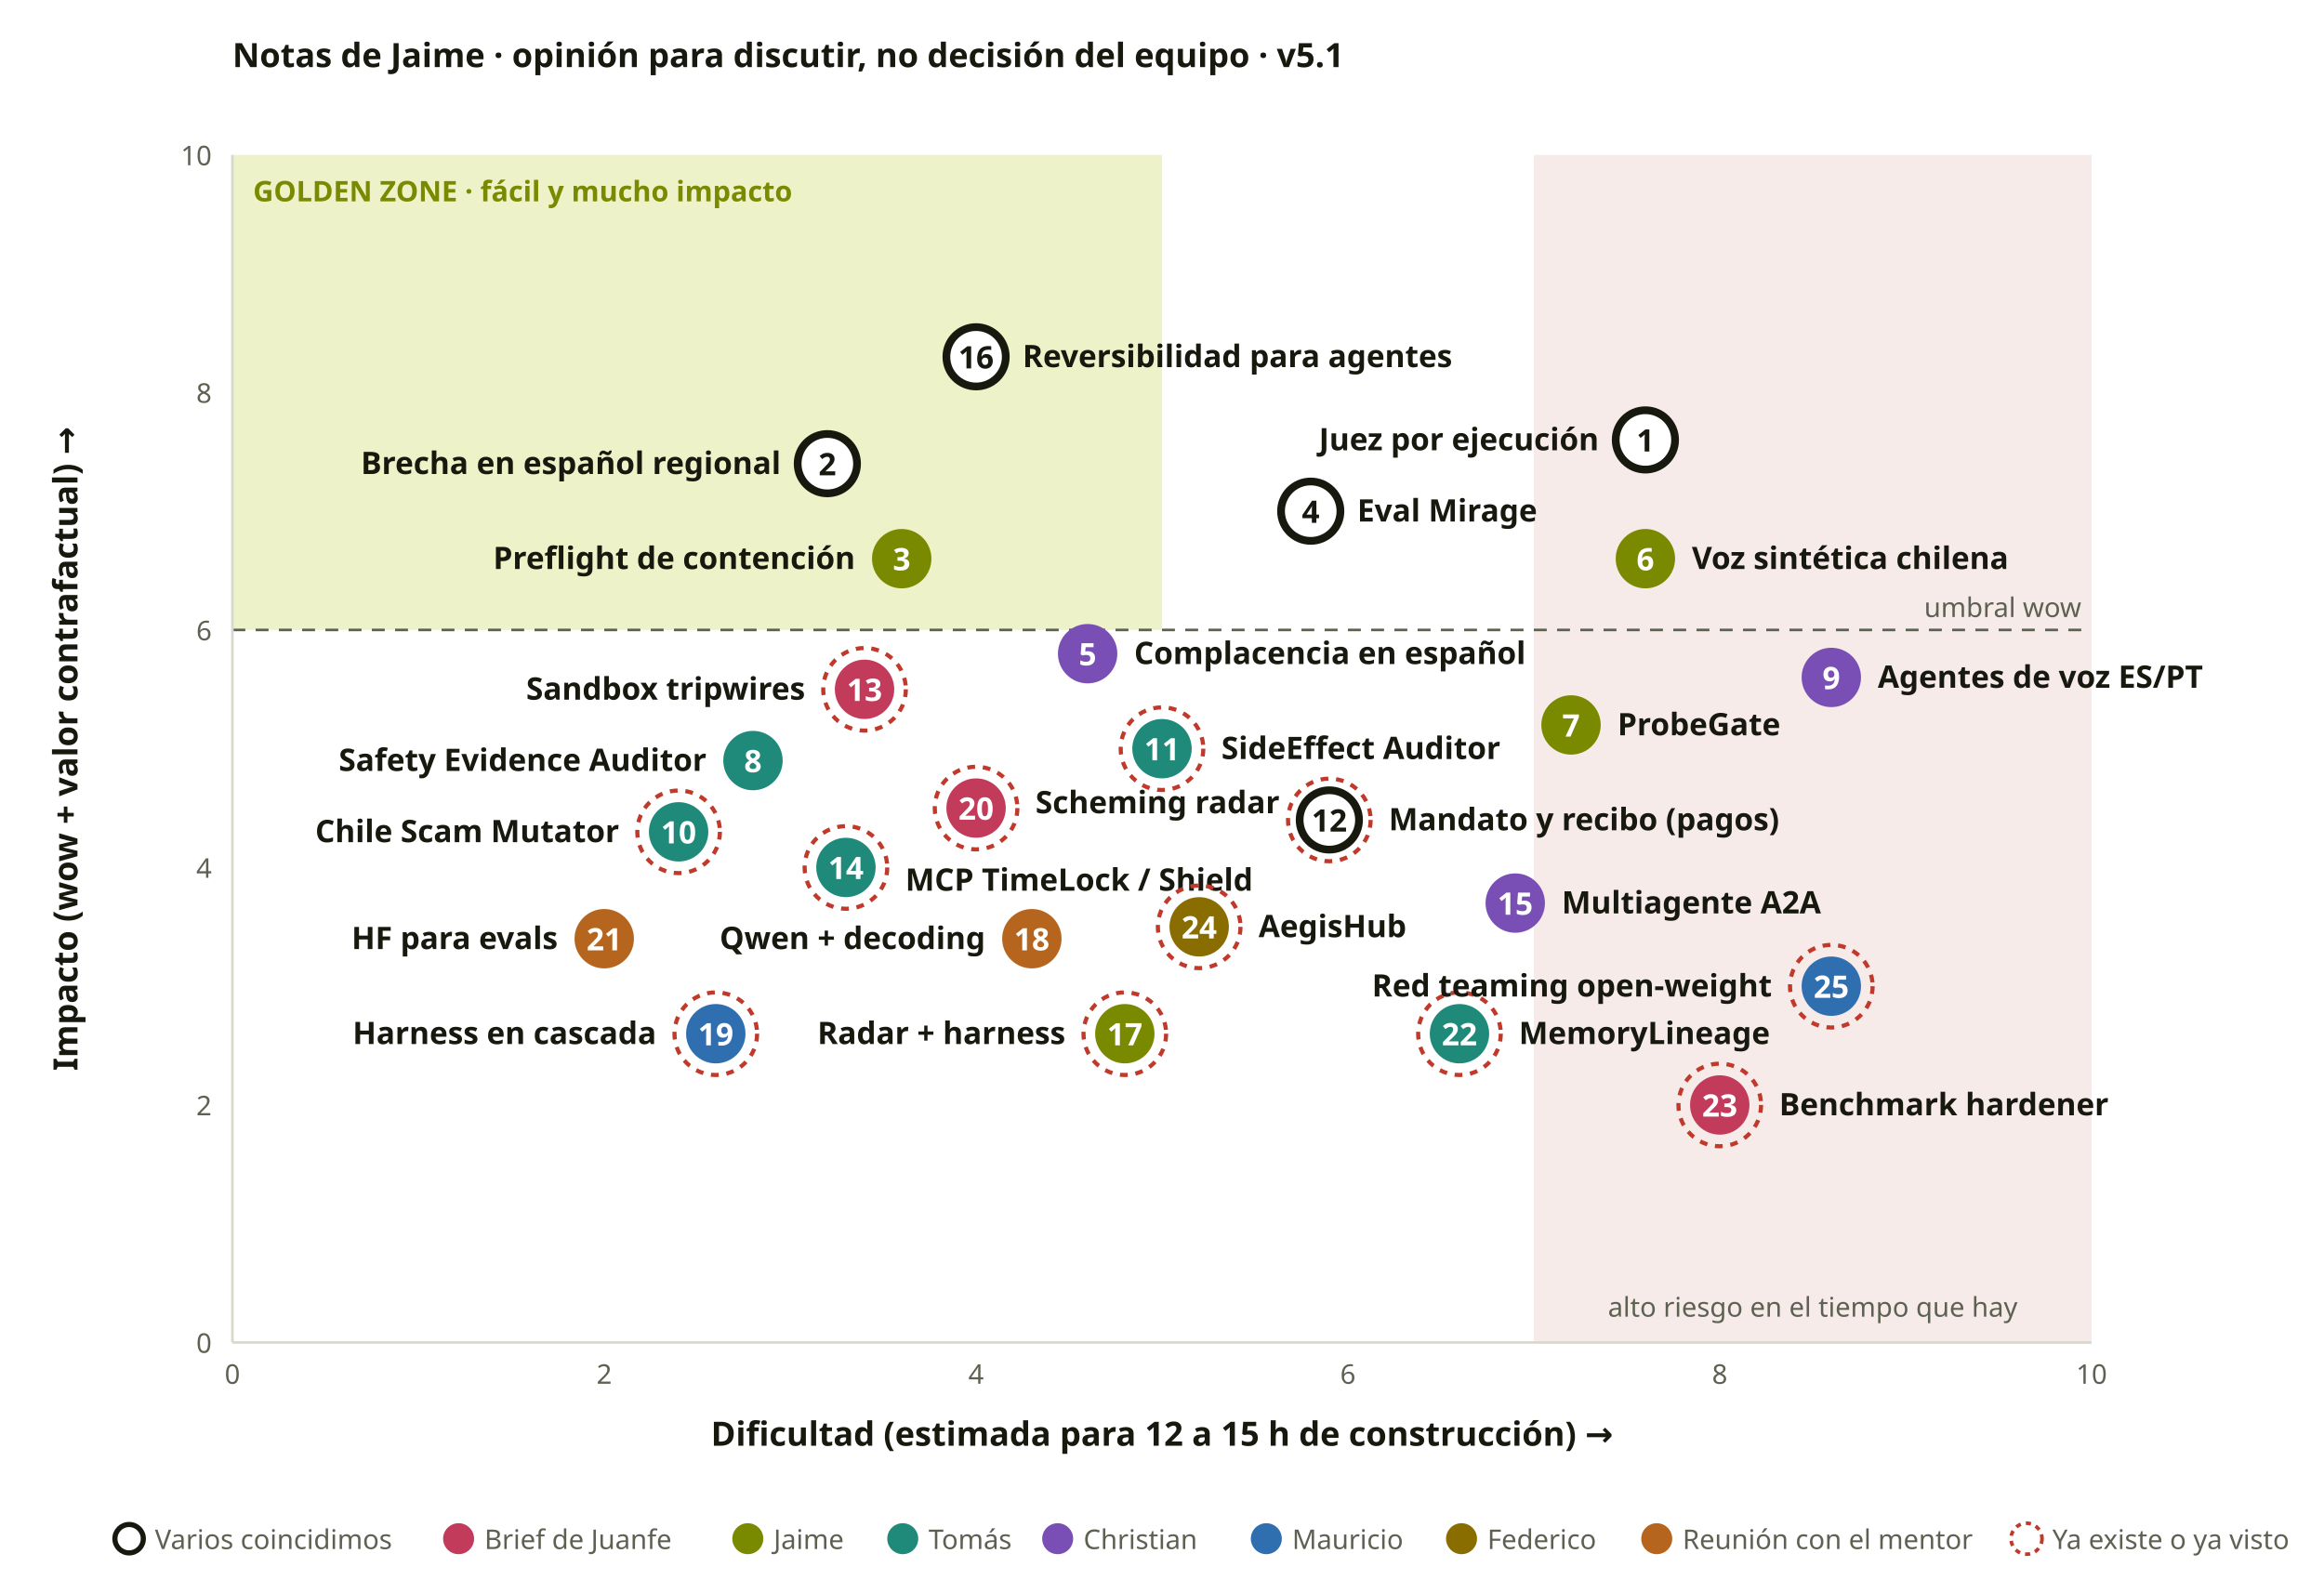
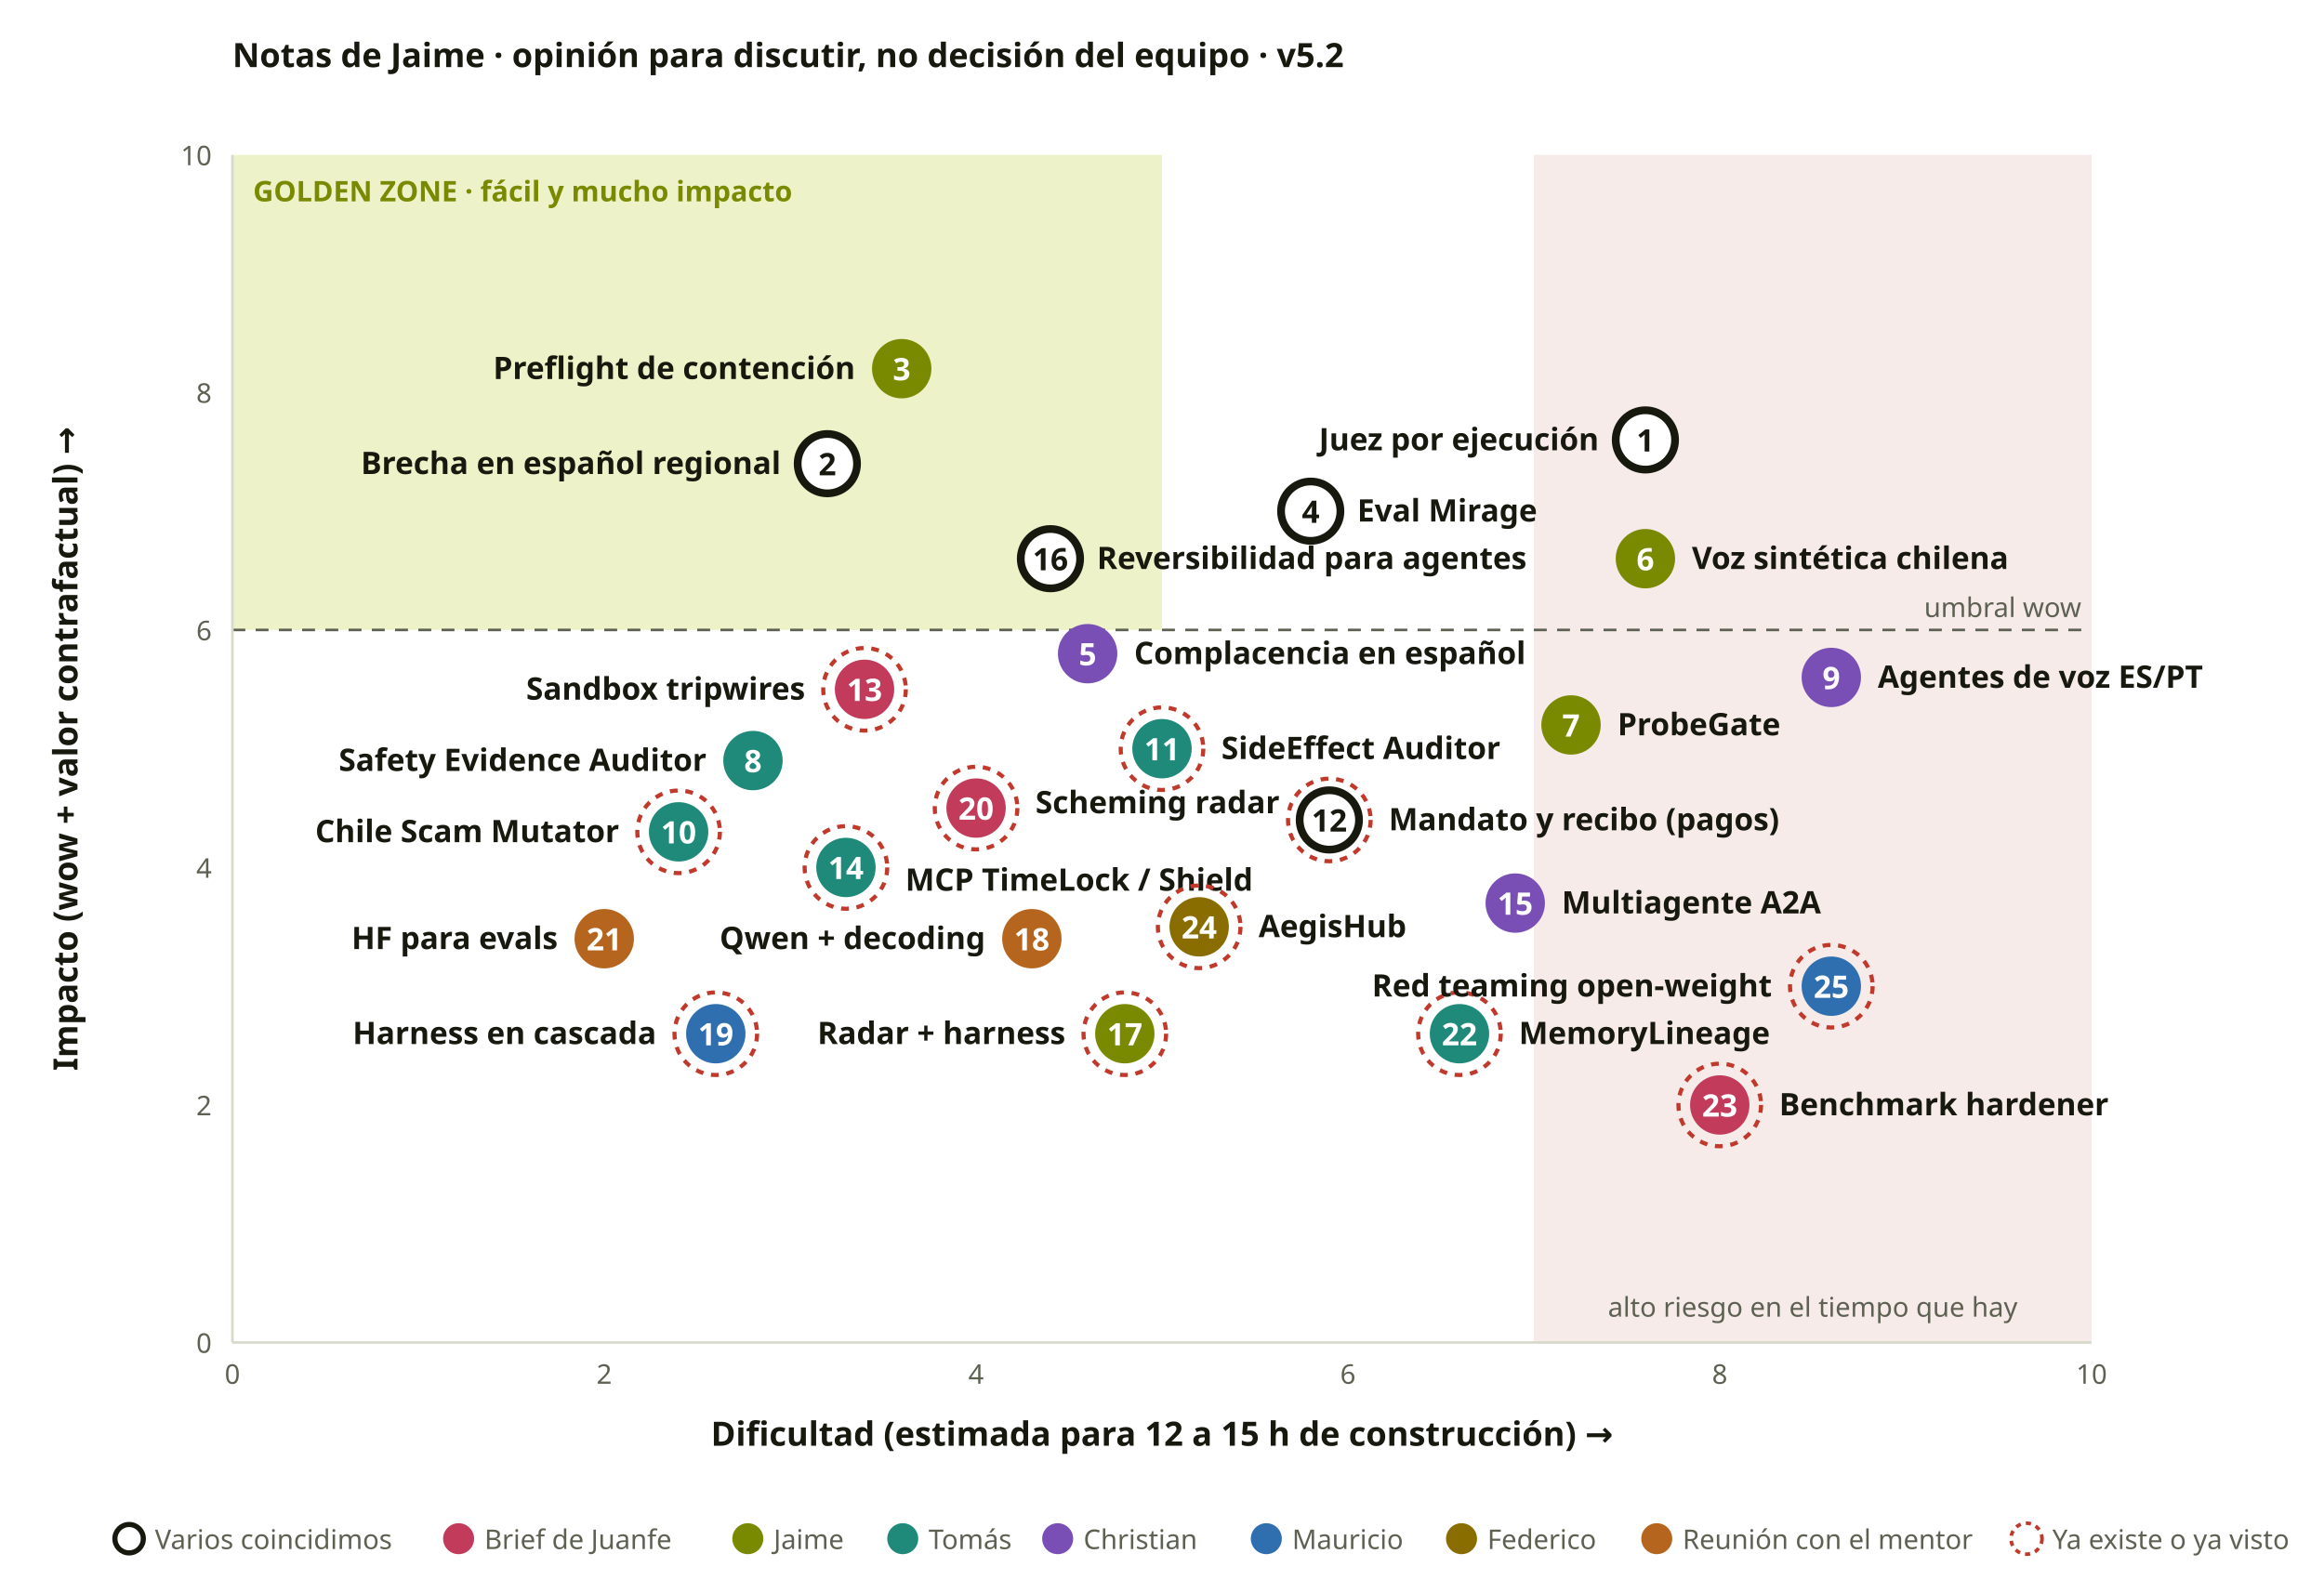
<svg xmlns="http://www.w3.org/2000/svg" width="900" height="612" viewBox="0 0 900 612" font-family="sans-serif">
  <rect width="900" height="612" fill="#ffffff" />
-   <text x="90" y="26" fill="#17190f" font-size="13" font-weight="700">Notas de Jaime · opinión para discutir, no decisión del equipo · v5.1</text>
+   <text x="90" y="26" fill="#17190f" font-size="13" font-weight="700">Notas de Jaime · opinión para discutir, no decisión del equipo · v5.2</text>
  <rect x="90" y="60" width="360" height="184" fill="#eef2c8" />
  <text x="98" y="78" fill="#7a8a00" font-size="11" font-weight="700">GOLDEN ZONE · fácil y mucho impacto</text>
  <rect x="594" y="60" width="216" height="460" fill="#f3e3e1" opacity=".7" />
  <text x="702.0" y="510" text-anchor="middle" fill="#5d6152" font-size="10.5">alto riesgo en el tiempo que hay</text>
  <line x1="90" y1="244" x2="810" y2="244" stroke="#5d6152" stroke-dasharray="5 4" />
  <text x="806" y="239" text-anchor="end" fill="#5d6152" font-size="10.5">umbral wow</text>
  <line x1="90" y1="520" x2="810" y2="520" stroke="#d6d9cb" />
  <line x1="90" y1="60" x2="90" y2="520" stroke="#d6d9cb" />
  <text x="90" y="536" text-anchor="middle" fill="#5d6152" font-size="10.5">0</text>
  <text x="82" y="524" text-anchor="end" fill="#5d6152" font-size="10.5">0</text>
  <text x="234" y="536" text-anchor="middle" fill="#5d6152" font-size="10.5">2</text>
  <text x="82" y="432" text-anchor="end" fill="#5d6152" font-size="10.5">2</text>
  <text x="378" y="536" text-anchor="middle" fill="#5d6152" font-size="10.5">4</text>
  <text x="82" y="340" text-anchor="end" fill="#5d6152" font-size="10.5">4</text>
  <text x="522" y="536" text-anchor="middle" fill="#5d6152" font-size="10.5">6</text>
  <text x="82" y="248" text-anchor="end" fill="#5d6152" font-size="10.5">6</text>
  <text x="666" y="536" text-anchor="middle" fill="#5d6152" font-size="10.5">8</text>
  <text x="82" y="156" text-anchor="end" fill="#5d6152" font-size="10.5">8</text>
  <text x="810" y="536" text-anchor="middle" fill="#5d6152" font-size="10.5">10</text>
  <text x="82" y="64" text-anchor="end" fill="#5d6152" font-size="10.5">10</text>
  <text x="450.0" y="560" text-anchor="middle" fill="#17190f" font-size="13" font-weight="700">Dificultad (estimada para 12 a 15 h de construcción) →</text>
  <text x="30" y="290.0" text-anchor="middle" fill="#17190f" font-size="13" font-weight="700" transform="rotate(-90 30 290.0)">Impacto (wow + valor contrafactual) →</text>
  <g font-size="12" font-weight="700">
    <circle cx="637.2" cy="170.4" r="11.5" fill="#ffffff" stroke="#17190f" stroke-width="3" />
    <text x="637.2" y="174.9" text-anchor="middle" fill="#17190f">1</text>
    <text x="619.2" y="174.4" text-anchor="end" fill="#17190f">Juez por ejecución</text>
    <circle cx="320.4" cy="179.6" r="11.5" fill="#ffffff" stroke="#17190f" stroke-width="3" />
    <text x="320.4" y="184.1" text-anchor="middle" fill="#17190f">2</text>
    <text x="302.4" y="183.6" text-anchor="end" fill="#17190f">Brecha en español regional</text>
-     <circle cx="349.2" cy="216.4" r="11.5" fill="#7a8a00" />
-     <text x="349.2" y="220.9" text-anchor="middle" fill="#ffffff">3</text>
-     <text x="331.2" y="220.4" text-anchor="end" fill="#17190f">Preflight de contención</text>
+     <circle cx="349.2" cy="142.8" r="11.5" fill="#7a8a00" />
+     <text x="349.2" y="147.3" text-anchor="middle" fill="#ffffff">3</text>
+     <text x="331.2" y="146.8" text-anchor="end" fill="#17190f">Preflight de contención</text>
    <circle cx="507.6" cy="198.0" r="11.5" fill="#ffffff" stroke="#17190f" stroke-width="3" />
    <text x="507.6" y="202.5" text-anchor="middle" fill="#17190f">4</text>
    <text x="525.6" y="202.0" fill="#17190f">Eval Mirage</text>
    <circle cx="421.2" cy="253.2" r="11.5" fill="#7a4fb5" />
    <text x="421.2" y="257.7" text-anchor="middle" fill="#ffffff">5</text>
    <text x="439.2" y="257.2" fill="#17190f">Complacencia en español</text>
    <circle cx="637.2" cy="216.4" r="11.5" fill="#7a8a00" />
    <text x="637.2" y="220.9" text-anchor="middle" fill="#ffffff">6</text>
    <text x="655.2" y="220.4" fill="#17190f">Voz sintética chilena</text>
    <circle cx="608.4" cy="280.8" r="11.5" fill="#7a8a00" />
    <text x="608.4" y="285.3" text-anchor="middle" fill="#ffffff">7</text>
    <text x="626.4" y="284.8" fill="#17190f">ProbeGate</text>
    <circle cx="291.6" cy="294.6" r="11.5" fill="#1f8a7a" />
    <text x="291.6" y="299.1" text-anchor="middle" fill="#ffffff">8</text>
    <text x="273.6" y="298.6" text-anchor="end" fill="#17190f">Safety Evidence Auditor</text>
    <circle cx="709.2" cy="262.4" r="11.5" fill="#7a4fb5" />
    <text x="709.2" y="266.9" text-anchor="middle" fill="#ffffff">9</text>
    <text x="727.2" y="266.4" fill="#17190f">Agentes de voz ES/PT</text>
    <circle cx="262.8" cy="322.2" r="16" fill="none" stroke="#c0392b" stroke-width="1.6" stroke-dasharray="3 3" />
    <circle cx="262.8" cy="322.2" r="11.5" fill="#1f8a7a" />
    <text x="262.8" y="326.7" text-anchor="middle" fill="#ffffff">10</text>
    <text x="239.8" y="326.2" text-anchor="end" fill="#17190f">Chile Scam Mutator</text>
    <circle cx="450.0" cy="290.0" r="16" fill="none" stroke="#c0392b" stroke-width="1.6" stroke-dasharray="3 3" />
    <circle cx="450.0" cy="290.0" r="11.5" fill="#1f8a7a" />
    <text x="450.0" y="294.5" text-anchor="middle" fill="#ffffff">11</text>
    <text x="473.0" y="294.0" fill="#17190f">SideEffect Auditor</text>
    <circle cx="514.8" cy="317.6" r="16" fill="none" stroke="#c0392b" stroke-width="1.6" stroke-dasharray="3 3" />
    <circle cx="514.8" cy="317.6" r="11.5" fill="#ffffff" stroke="#17190f" stroke-width="3" />
    <text x="514.8" y="322.1" text-anchor="middle" fill="#17190f">12</text>
    <text x="537.8" y="321.6" fill="#17190f">Mandato y recibo (pagos)</text>
    <circle cx="334.8" cy="267.0" r="16" fill="none" stroke="#c0392b" stroke-width="1.6" stroke-dasharray="3 3" />
    <circle cx="334.8" cy="267.0" r="11.5" fill="#c23b5a" />
    <text x="334.8" y="271.5" text-anchor="middle" fill="#ffffff">13</text>
    <text x="311.8" y="271.0" text-anchor="end" fill="#17190f">Sandbox tripwires</text>
    <circle cx="327.6" cy="336.0" r="16" fill="none" stroke="#c0392b" stroke-width="1.6" stroke-dasharray="3 3" />
    <circle cx="327.6" cy="336.0" r="11.5" fill="#1f8a7a" />
    <text x="327.6" y="340.5" text-anchor="middle" fill="#ffffff">14</text>
    <text x="350.6" y="345.0" fill="#17190f">MCP TimeLock / Shield</text>
    <circle cx="586.8" cy="349.8" r="11.5" fill="#7a4fb5" />
    <text x="586.8" y="354.3" text-anchor="middle" fill="#ffffff">15</text>
    <text x="604.8" y="353.8" fill="#17190f">Multiagente A2A</text>
-     <circle cx="378.0" cy="138.2" r="11.5" fill="#ffffff" stroke="#17190f" stroke-width="3" />
-     <text x="378.0" y="142.7" text-anchor="middle" fill="#17190f">16</text>
-     <text x="396.0" y="142.2" fill="#17190f">Reversibilidad para agentes</text>
+     <circle cx="406.8" cy="216.4" r="11.5" fill="#ffffff" stroke="#17190f" stroke-width="3" />
+     <text x="406.8" y="220.9" text-anchor="middle" fill="#17190f">16</text>
+     <text x="424.8" y="220.4" fill="#17190f">Reversibilidad para agentes</text>
    <circle cx="435.6" cy="400.4" r="16" fill="none" stroke="#c0392b" stroke-width="1.6" stroke-dasharray="3 3" />
    <circle cx="435.6" cy="400.4" r="11.5" fill="#7a8a00" />
    <text x="435.6" y="404.9" text-anchor="middle" fill="#ffffff">17</text>
    <text x="412.6" y="404.4" text-anchor="end" fill="#17190f">Radar + harness</text>
    <circle cx="399.6" cy="363.6" r="11.5" fill="#b5651d" />
    <text x="399.6" y="368.1" text-anchor="middle" fill="#ffffff">18</text>
    <text x="381.6" y="367.6" text-anchor="end" fill="#17190f">Qwen + decoding</text>
    <circle cx="277.2" cy="400.4" r="16" fill="none" stroke="#c0392b" stroke-width="1.6" stroke-dasharray="3 3" />
    <circle cx="277.2" cy="400.4" r="11.5" fill="#2f6fb0" />
    <text x="277.2" y="404.9" text-anchor="middle" fill="#ffffff">19</text>
    <text x="254.2" y="404.4" text-anchor="end" fill="#17190f">Harness en cascada</text>
    <circle cx="378.0" cy="313.0" r="16" fill="none" stroke="#c0392b" stroke-width="1.6" stroke-dasharray="3 3" />
    <circle cx="378.0" cy="313.0" r="11.5" fill="#c23b5a" />
    <text x="378.0" y="317.5" text-anchor="middle" fill="#ffffff">20</text>
    <text x="401.0" y="315.0" fill="#17190f">Scheming radar</text>
    <circle cx="234.0" cy="363.6" r="11.5" fill="#b5651d" />
    <text x="234.0" y="368.1" text-anchor="middle" fill="#ffffff">21</text>
    <text x="216.0" y="367.6" text-anchor="end" fill="#17190f">HF para evals</text>
    <circle cx="565.2" cy="400.4" r="16" fill="none" stroke="#c0392b" stroke-width="1.6" stroke-dasharray="3 3" />
    <circle cx="565.2" cy="400.4" r="11.5" fill="#1f8a7a" />
    <text x="565.2" y="404.9" text-anchor="middle" fill="#ffffff">22</text>
    <text x="588.2" y="404.4" fill="#17190f">MemoryLineage</text>
    <circle cx="666.0" cy="428.0" r="16" fill="none" stroke="#c0392b" stroke-width="1.6" stroke-dasharray="3 3" />
    <circle cx="666.0" cy="428.0" r="11.5" fill="#c23b5a" />
    <text x="666.0" y="432.5" text-anchor="middle" fill="#ffffff">23</text>
    <text x="689.0" y="432.0" fill="#17190f">Benchmark hardener</text>
    <circle cx="464.4" cy="359.0" r="16" fill="none" stroke="#c0392b" stroke-width="1.6" stroke-dasharray="3 3" />
    <circle cx="464.4" cy="359.0" r="11.5" fill="#8a6d00" />
    <text x="464.4" y="363.5" text-anchor="middle" fill="#ffffff">24</text>
    <text x="487.4" y="363.0" fill="#17190f">AegisHub</text>
    <circle cx="709.2" cy="382.0" r="16" fill="none" stroke="#c0392b" stroke-width="1.6" stroke-dasharray="3 3" />
    <circle cx="709.2" cy="382.0" r="11.5" fill="#2f6fb0" />
    <text x="709.2" y="386.5" text-anchor="middle" fill="#ffffff">25</text>
    <text x="686.2" y="386.0" text-anchor="end" fill="#17190f">Red teaming open-weight</text>
  </g>
  <circle cx="50" cy="596" r="5.5" fill="#ffffff" stroke="#17190f" stroke-width="2" />
  <text x="60" y="600" fill="#5d6152" font-size="10.5">Varios coincidimos</text>
  <circle cx="177.6" cy="596" r="6" fill="#c23b5a" />
  <text x="187.6" y="600" fill="#5d6152" font-size="10.5">Brief de Juanfe</text>
  <circle cx="289.6" cy="596" r="6" fill="#7a8a00" />
  <text x="299.6" y="600" fill="#5d6152" font-size="10.5">Jaime</text>
  <circle cx="349.6" cy="596" r="6" fill="#1f8a7a" />
  <text x="359.6" y="600" fill="#5d6152" font-size="10.5">Tomás</text>
  <circle cx="409.6" cy="596" r="6" fill="#7a4fb5" />
  <text x="419.6" y="600" fill="#5d6152" font-size="10.5">Christian</text>
  <circle cx="490.4" cy="596" r="6" fill="#2f6fb0" />
  <text x="500.4" y="600" fill="#5d6152" font-size="10.5">Mauricio</text>
  <circle cx="566.0" cy="596" r="6" fill="#8a6d00" />
  <text x="576.0" y="600" fill="#5d6152" font-size="10.5">Federico</text>
  <circle cx="641.6" cy="596" r="6" fill="#b5651d" />
  <text x="651.6" y="600" fill="#5d6152" font-size="10.5">Reunión con el mentor</text>
  <circle cx="784.8" cy="596" r="6" fill="none" stroke="#c0392b" stroke-width="1.4" stroke-dasharray="2 2" />
  <text x="794.8" y="600" fill="#5d6152" font-size="10.5">Ya existe o ya visto</text>
</svg>
